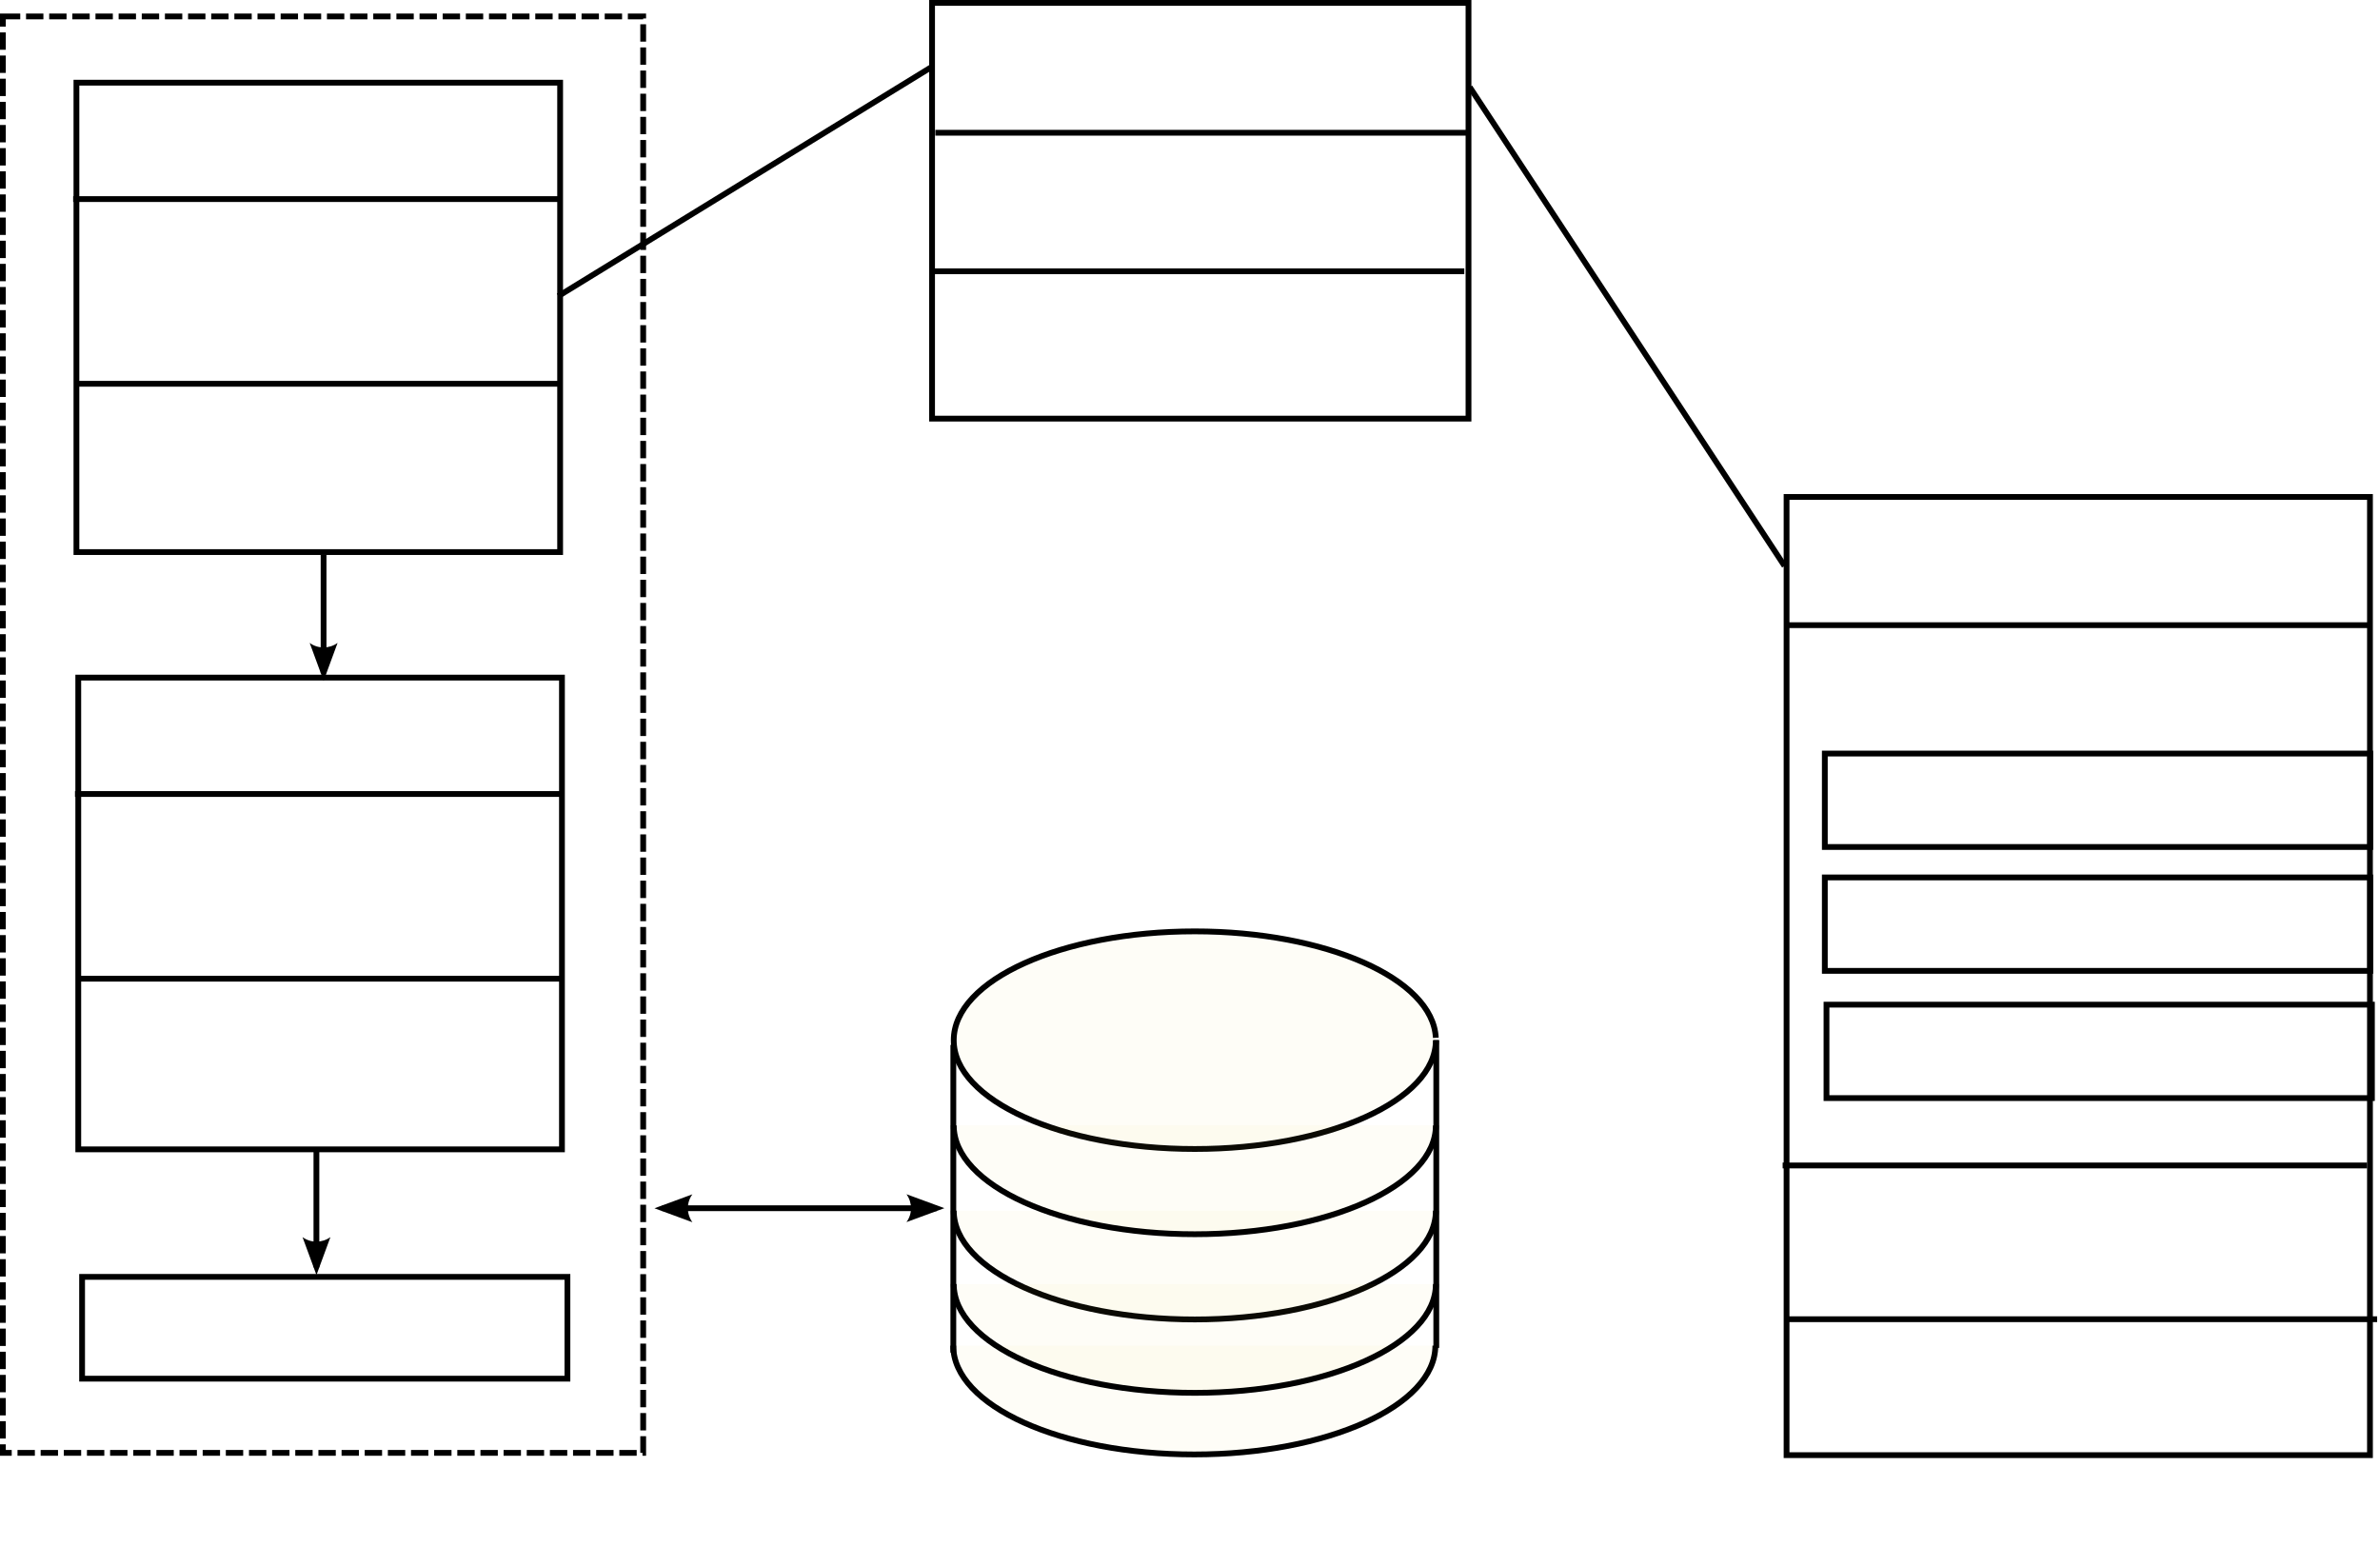
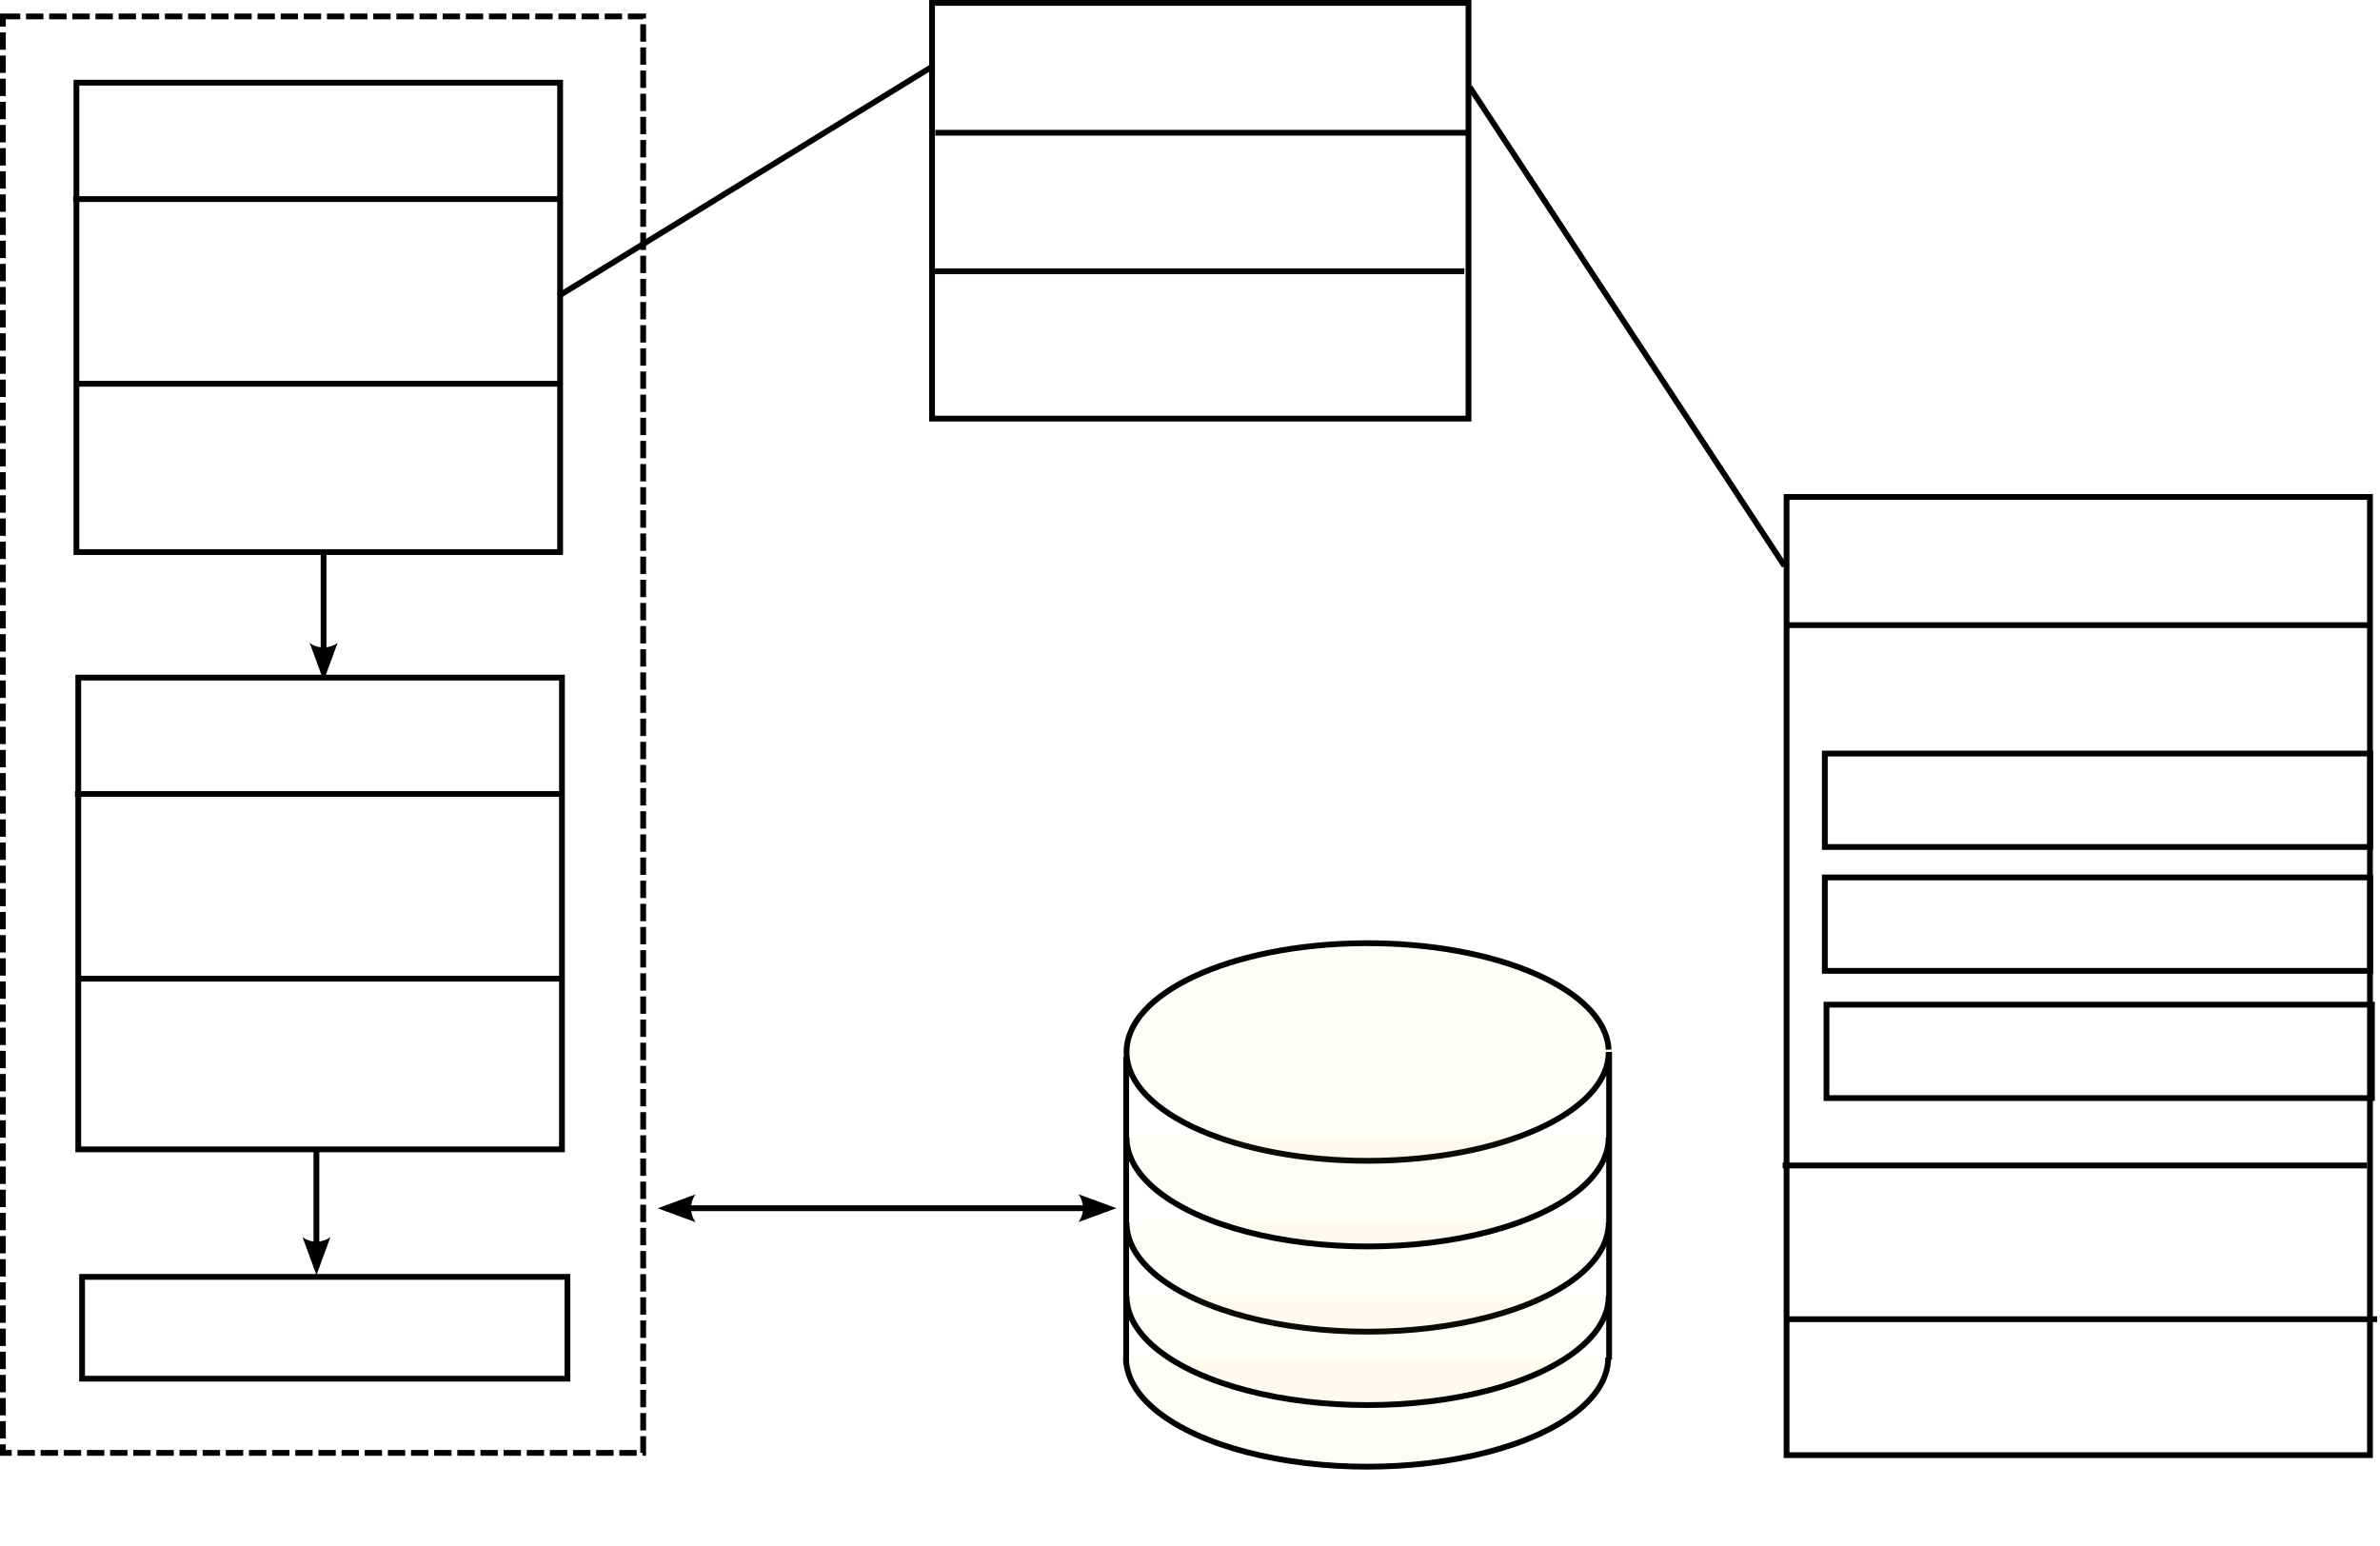
<svg xmlns="http://www.w3.org/2000/svg" width="715.634" height="464.786" id="svg2" version="1.1">
  <defs id="defs4">
    <marker orient="auto" refY="0" refX="0" id="Arrow2Mstart" style="overflow:visible">
      <path id="path4153" style="font-size:12px;fill-rule:evenodd;stroke-width:0.625;stroke-linejoin:round" d="M 8.719,4.034 -2.207,0.016 8.719,-4.002 c -1.745,2.372 -1.735,5.617 -6e-7,8.035 z" transform="scale(0.6,0.6)" />
    </marker>
    <marker orient="auto" refY="0" refX="0" id="Arrow2Mend" style="overflow:visible">
      <path id="path4156" style="font-size:12px;fill-rule:evenodd;stroke-width:0.625;stroke-linejoin:round" d="M 8.719,4.034 -2.207,0.016 8.719,-4.002 c -1.745,2.372 -1.735,5.617 -6e-7,8.035 z" transform="scale(-0.6,-0.6)" />
    </marker>
    <marker orient="auto" refY="0" refX="0" id="Arrow2Mend-8" style="overflow:visible">
      <path id="path4156-6" style="font-size:12px;fill-rule:evenodd;stroke-width:0.625;stroke-linejoin:round" d="M 8.719,4.034 -2.207,0.016 8.719,-4.002 c -1.745,2.372 -1.735,5.617 -6e-7,8.035 z" transform="scale(-0.6,-0.6)" />
    </marker>
  </defs>
  <g id="layer2" transform="translate(-47.99441,-205.045)">
    <rect style="fill:none;stroke:#000000;stroke-width:1.74;stroke-miterlimit:4;stroke-opacity:1;stroke-dasharray:none" id="rect2816" width="145.441" height="141.145" x="70.976" y="229.907" ry="0" />
    <path style="fill:none;stroke:#000000;stroke-width:1.743px;stroke-linecap:butt;stroke-linejoin:miter;stroke-opacity:1" d="m 69.991,264.909 145.876,0" id="path3594" />
    <path style="fill:none;stroke:#000000;stroke-width:1.743px;stroke-linecap:butt;stroke-linejoin:miter;stroke-opacity:1" d="m 70.758,320.446 145.876,0" id="path3594-6" />
    <rect style="fill:none;stroke:#000000;stroke-width:1.74;stroke-miterlimit:4;stroke-opacity:1;stroke-dasharray:none" id="rect2816-0" width="161.299" height="125.009" x="328.255" y="205.915" ry="0" />
    <path style="fill:none;stroke:#000000;stroke-width:1.74;stroke-linecap:butt;stroke-linejoin:miter;stroke-miterlimit:4;stroke-opacity:1;stroke-dasharray:none" d="m 329.24,244.963 159.806,0" id="path3594-1" />
    <path style="fill:none;stroke:#000000;stroke-width:1.74;stroke-linecap:butt;stroke-linejoin:miter;stroke-miterlimit:4;stroke-opacity:1;stroke-dasharray:none;marker-end:none" d="M 215.879,294.087 328.198,225.132" id="path3797" />
    <flowRoot xml:space="preserve" id="flowRoot3981-8" style="font-size:10px;font-style:italic;font-weight:normal;fill:#000000;fill-opacity:1;stroke:none;font-family:Bitstream Vera Sans;-inkscape-font-specification:Bitstream Charter Italic" transform="matrix(1.5201,0,0,1.999248,67.23519,-274.4759)">
      <flowRegion id="flowRegion3983-1">
        <rect id="rect3985-7" width="8.571" height="14.286" x="158.571" y="240.523" style="font-size:10px" />
      </flowRegion>
      <flowPara id="flowPara3987-5">*</flowPara>
    </flowRoot>
    <rect style="fill:none;stroke:#000000;stroke-width:1.74;stroke-miterlimit:4;stroke-opacity:1;stroke-dasharray:none" id="rect2816-3" width="145.437" height="141.854" x="71.53" y="408.798" ry="0" />
    <path style="fill:none;stroke:#000000;stroke-width:1.743px;stroke-linecap:butt;stroke-linejoin:miter;stroke-opacity:1" d="m 70.543,443.798 145.876,0" id="path3594-3" />
    <path style="fill:none;stroke:#000000;stroke-width:1.743px;stroke-linecap:butt;stroke-linejoin:miter;stroke-opacity:1" d="m 71.311,499.336 145.876,0" id="path3594-6-4" />
    <path style="fill:none;stroke:#000000;stroke-width:1.74;stroke-linecap:butt;stroke-linejoin:miter;stroke-miterlimit:4;stroke-opacity:1;stroke-dasharray:none;marker-end:url(#Arrow2Mend)" d="m 145.289,371.877 0,35.593" id="path4124" />
    <path style="fill:none;stroke:#000000;stroke-width:1.74;stroke-linecap:butt;stroke-linejoin:miter;stroke-miterlimit:4;stroke-opacity:1;stroke-dasharray:none;marker-end:url(#Arrow2Mend)" d="m 143.136,550.55 0,35.593" id="path4124-3" />
    <rect style="fill:#000000;fill-opacity:0;stroke:#000000;stroke-width:1.74;stroke-miterlimit:4;stroke-opacity:1;stroke-dasharray:none;stroke-dashoffset:0" id="rect4602" width="145.932" height="30.61" x="72.678" y="588.996" />
    <rect style="fill:#000000;fill-opacity:0;stroke:#000000;stroke-width:1.74;stroke-miterlimit:4;stroke-opacity:1;stroke-dasharray:5.22, 1.74;stroke-dashoffset:0" id="rect4635" width="192.525" height="431.926" x="48.864" y="209.988" />
    <path style="fill:none;stroke:#000000;stroke-width:1.74;stroke-linecap:butt;stroke-linejoin:miter;stroke-miterlimit:4;stroke-opacity:1;stroke-dasharray:none" d="m 328.484,286.62 159.805,0" id="path3594-6-40" />
    <path style="fill:none;stroke:#000000;stroke-width:1.74;stroke-linecap:butt;stroke-linejoin:miter;stroke-miterlimit:4;stroke-opacity:1;stroke-dasharray:none" d="m 585.773,393.032 174.736,0" id="path3594-1-8" />
    <flowRoot xml:space="preserve" id="flowRoot3636-9-5" style="font-size:8.426px;font-style:normal;font-weight:bold;text-align:center;text-anchor:middle;fill:#000000;fill-opacity:1;stroke:none;font-family:Bitstream Vera Sans;-inkscape-font-specification:Bitstream Charter Bold" transform="matrix(1.70355,0,0,2.512835,237.4952,-74.12675)">
      <flowRegion id="flowRegion3638-0-1">
        <rect id="rect3640-7-9" width="103.814" height="11.703" x="205.061" y="172.853" style="font-size:8.426px;font-style:normal;font-weight:bold;text-align:center;text-anchor:middle;-inkscape-font-specification:Bitstream Charter Bold" />
      </flowRegion>
      <flowPara id="flowPara4101-9">GrammarProduction</flowPara>
    </flowRoot>
    <flowRoot xml:space="preserve" id="flowRoot3981-8-6" style="font-size:10px;font-style:italic;font-weight:normal;fill:#000000;fill-opacity:1;stroke:none;font-family:Bitstream Vera Sans;-inkscape-font-specification:Bitstream Charter Italic" transform="matrix(1.5201,0,0,1.999248,313.6152,-121.374)">
      <flowRegion id="flowRegion3983-1-7">
        <rect id="rect3985-7-9" width="8.571" height="14.286" x="158.571" y="240.523" style="font-size:10px" />
      </flowRegion>
      <flowPara id="flowPara3987-5-0">*</flowPara>
    </flowRoot>
    <path style="fill:none;stroke:#000000;stroke-width:1.75;stroke-linecap:butt;stroke-linejoin:miter;stroke-miterlimit:4;stroke-opacity:1;stroke-dasharray:none" d="m 584.014,555.495 175.734,0" id="path3594-6-40-5" />
    <path style="fill:none;stroke:#000000;stroke-width:1.74;stroke-linecap:butt;stroke-linejoin:miter;stroke-miterlimit:4;stroke-opacity:1;stroke-dasharray:none;marker-end:none" d="m 489.919,231.236 94.659,143.989" id="path4828" />
    <rect style="fill:#000000;fill-opacity:0;stroke:#000000;stroke-width:1.74;stroke-miterlimit:4;stroke-opacity:1;stroke-dasharray:none;stroke-dashoffset:0" id="rect5202" width="164.002" height="28.094" x="596.693" y="431.636" />
    <rect style="fill:#000000;fill-opacity:0;stroke:#000000;stroke-width:1.74;stroke-miterlimit:4;stroke-opacity:1;stroke-dasharray:none;stroke-dashoffset:0" id="rect5202-1" width="164.002" height="28.094" x="596.693" y="468.885" />
    <flowRoot xml:space="preserve" id="flowRoot5226" style="font-size:18px;font-style:italic;font-weight:normal;fill:#000000;fill-opacity:1;stroke:none;font-family:Bitstream Vera Sans;-inkscape-font-specification:Bitstream Charter Italic" transform="translate(69.11899,119.6731)">
      <flowRegion id="flowRegion5228">
        <rect id="rect5230" width="119.801" height="18.121" x="565.782" y="317.956" />
      </flowRegion>
      <flowPara id="flowPara5232">E</flowPara>
    </flowRoot>
    <rect style="fill:#000000;fill-opacity:0;stroke:#000000;stroke-width:1.74;stroke-miterlimit:4;stroke-opacity:1;stroke-dasharray:none;stroke-dashoffset:0" id="rect5202-1-3" width="164.002" height="28.094" x="597.196" y="507.141" />
    <path style="fill:none;stroke:#000000;stroke-width:1.74;stroke-linecap:butt;stroke-linejoin:miter;stroke-miterlimit:4;stroke-opacity:1;stroke-dasharray:none" d="m 585.569,601.726 177.19,0" id="path5334" />
-     <path transform="translate(598.3806,483.4982)" style="fill:#eee368;fill-opacity:0.047;stroke:#000000;stroke-width:1.74;stroke-miterlimit:4;stroke-opacity:1;stroke-dasharray:none;stroke-dashoffset:0" id="path5367-0" d="m -118.794,126.174 c 0,18.07 -32.452,32.719 -72.485,32.719 -40.032,0 -72.485,-14.649 -72.485,-32.719 0,0 0,0 0,0" />
-     <path transform="translate(598.5339,391.6494)" style="fill:#eee368;fill-opacity:0.047;stroke:#000000;stroke-width:1.74;stroke-miterlimit:4;stroke-opacity:1;stroke-dasharray:none;stroke-dashoffset:0" id="path5367-0-2" d="m -118.794,126.174 c 0,18.07 -32.452,32.719 -72.485,32.719 -40.032,0 -72.485,-14.649 -72.485,-32.719 0,-18.07 32.452,-32.719 72.485,-32.719 39.414,0 71.604,14.216 72.467,32.002" />
-     <path transform="translate(598.5339,442.9037)" style="fill:#eee368;fill-opacity:0.047;stroke:#000000;stroke-width:1.74;stroke-miterlimit:4;stroke-opacity:1;stroke-dasharray:none;stroke-dashoffset:0" id="path5367-0-9" d="m -118.794,126.174 c 0,18.07 -32.452,32.719 -72.485,32.719 -40.032,0 -72.485,-14.649 -72.485,-32.719 0,0 0,0 0,0" />
-     <path transform="translate(598.5339,464.9715)" style="fill:#eee368;fill-opacity:0.047;stroke:#000000;stroke-width:1.74;stroke-miterlimit:4;stroke-opacity:1;stroke-dasharray:none;stroke-dashoffset:0" id="path5367-0-4" d="m -118.794,126.174 c 0,18.07 -32.452,32.719 -72.485,32.719 -40.032,0 -72.485,-14.649 -72.485,-32.719 0,0 0,0 0,0" />
-     <path transform="translate(598.5339,417.2765)" style="fill:#eee368;fill-opacity:0.047;stroke:#000000;stroke-width:1.74;stroke-miterlimit:4;stroke-opacity:1;stroke-dasharray:none;stroke-dashoffset:0" id="path5367-0-23" d="m -118.794,126.174 c 0,18.07 -32.452,32.719 -72.485,32.719 -40.032,0 -72.485,-14.649 -72.485,-32.719 0,0 0,0 0,0" />
-     <path style="fill:none;stroke:#000000;stroke-width:1.74;stroke-linecap:butt;stroke-linejoin:miter;stroke-miterlimit:4;stroke-opacity:1;stroke-dasharray:none" d="m 334.645,519.234 0,92.543" id="path5518" />
-     <path style="fill:none;stroke:#000000;stroke-width:1.74;stroke-linecap:butt;stroke-linejoin:miter;stroke-miterlimit:4;stroke-opacity:1;stroke-dasharray:none" d="m 479.865,517.81 0,92.543" id="path5518-3" />
-     <path style="fill:none;stroke:#000000;stroke-width:1.74;stroke-linecap:butt;stroke-linejoin:miter;stroke-miterlimit:4;stroke-opacity:1;stroke-dasharray:none;marker-start:url(#Arrow2Mstart);marker-end:url(#Arrow2Mend-8)" d="m 247.085,568.352 82.576,0" id="path5559" />
+     <path transform="translate(650.3468,487.0576)" style="fill:#eee368;fill-opacity:0.047;stroke:#000000;stroke-width:1.74;stroke-miterlimit:4;stroke-opacity:1;stroke-dasharray:none;stroke-dashoffset:0" id="path5367-0" d="m -118.794,126.174 a 72.485,32.719 0 1 1 -144.969,0" />
+     <path transform="translate(650.5001,395.2087)" style="fill:#eee368;fill-opacity:0.047;stroke:#000000;stroke-width:1.74;stroke-miterlimit:4;stroke-opacity:1;stroke-dasharray:none;stroke-dashoffset:0" id="path5367-0-2" d="m -118.794,126.174 a 72.485,32.719 0 1 1 -0.017,-0.716" />
+     <path transform="translate(650.5001,446.463)" style="fill:#eee368;fill-opacity:0.047;stroke:#000000;stroke-width:1.74;stroke-miterlimit:4;stroke-opacity:1;stroke-dasharray:none;stroke-dashoffset:0" id="path5367-0-9" d="m -118.794,126.174 a 72.485,32.719 0 1 1 -144.969,0" />
+     <path transform="translate(650.5001,468.5309)" style="fill:#eee368;fill-opacity:0.047;stroke:#000000;stroke-width:1.74;stroke-miterlimit:4;stroke-opacity:1;stroke-dasharray:none;stroke-dashoffset:0" id="path5367-0-4" d="m -118.794,126.174 a 72.485,32.719 0 1 1 -144.969,0" />
+     <path transform="translate(650.5001,420.8359)" style="fill:#eee368;fill-opacity:0.047;stroke:#000000;stroke-width:1.74;stroke-miterlimit:4;stroke-opacity:1;stroke-dasharray:none;stroke-dashoffset:0" id="path5367-0-23" d="m -118.794,126.174 a 72.485,32.719 0 1 1 -144.969,0" />
+     <path style="fill:none;stroke:#000000;stroke-width:1.74;stroke-linecap:butt;stroke-linejoin:miter;stroke-miterlimit:4;stroke-opacity:1;stroke-dasharray:none" d="m 386.611,522.793 0,92.543" id="path5518" />
+     <path style="fill:none;stroke:#000000;stroke-width:1.74;stroke-linecap:butt;stroke-linejoin:miter;stroke-miterlimit:4;stroke-opacity:1;stroke-dasharray:none" d="m 531.832,521.369 0,92.543" id="path5518-3" />
+     <path style="fill:none;stroke:#000000;stroke-width:1.74;stroke-linecap:butt;stroke-linejoin:miter;stroke-miterlimit:4;stroke-opacity:1;stroke-dasharray:none;marker-start:url(#Arrow2Mstart);marker-end:url(#Arrow2Mend-8)" d="m 248.055,568.352 133.316,0" id="path5559" />
  </g>
  <g id="layer4" transform="translate(21.12458,-85.37192)">
    <flowRoot xml:space="preserve" id="flowRoot3636" style="font-size:8.426px;font-style:normal;font-weight:bold;text-align:center;text-anchor:middle;fill:#000000;fill-opacity:1;stroke:none;font-family:Bitstream Vera Sans;-inkscape-font-specification:Bitstream Charter Bold" transform="matrix(1.70355,0,0,2.512835,-344.9301,-322.65)">
      <flowRegion id="flowRegion3638">
        <rect id="rect3640" width="83.328" height="12.058" x="205.061" y="172.853" style="font-size:8.426px;font-style:normal;font-weight:bold;text-align:center;text-anchor:middle;-inkscape-font-specification:Bitstream Charter Bold" />
      </flowRegion>
      <flowPara id="flowPara3642">EXI Grammar</flowPara>
    </flowRoot>
    <flowRoot xml:space="preserve" id="flowRoot3644-8-4" style="font-size:9.178px;font-style:italic;font-weight:normal;fill:#000000;fill-opacity:1;stroke:none;font-family:Bitstream Vera Sans;-inkscape-font-specification:Bitstream Charter Italic" transform="matrix(1.5201,0,0,1.999248,-70.29616,-303.2176)">
      <flowRegion id="flowRegion3646-9-0">
        <rect id="rect3648-0-0" width="91.924" height="22.223" x="62.629" y="232.957" style="font-size:9.178px" />
      </flowRegion>
      <flowPara id="flowPara3650-2-8">GrammarRules</flowPara>
    </flowRoot>
    <flowRoot xml:space="preserve" id="flowRoot3644-6" style="font-size:9.178px;font-style:italic;font-weight:normal;fill:#000000;fill-opacity:1;stroke:none;font-family:Bitstream Vera Sans;-inkscape-font-specification:Bitstream Charter Italic" transform="matrix(1.5201,0,0,1.999248,-61.64403,-257.8335)">
      <flowRegion id="flowRegion3646-0">
        <rect id="rect3648-4" width="91.924" height="22.223" x="62.629" y="232.957" style="font-size:9.178px" />
      </flowRegion>
      <flowPara id="flowPara3650-6">nextInStack</flowPara>
    </flowRoot>
    <flowRoot xml:space="preserve" id="flowRoot3636-3" style="font-size:8.426px;font-style:normal;font-weight:bold;text-align:center;text-anchor:middle;fill:#000000;fill-opacity:1;stroke:none;font-family:Bitstream Vera Sans;-inkscape-font-specification:Bitstream Charter Bold" transform="matrix(1.70355,0,0,2.512835,-344.3775,-143.7606)">
      <flowRegion id="flowRegion3638-9">
        <rect id="rect3640-72" width="83.328" height="12.058" x="205.061" y="172.853" style="font-size:8.426px;font-style:normal;font-weight:bold;text-align:center;text-anchor:middle;-inkscape-font-specification:Bitstream Charter Bold" />
      </flowRegion>
      <flowPara id="flowPara3642-5">EXI Grammar</flowPara>
    </flowRoot>
    <flowRoot xml:space="preserve" id="flowRoot3644-8" style="font-size:9.178px;font-style:italic;font-weight:normal;fill:#000000;fill-opacity:1;stroke:none;font-family:Bitstream Vera Sans;-inkscape-font-specification:Bitstream Charter Italic" transform="matrix(1.5201,0,0,1.999248,-72.05782,-127.5934)">
      <flowRegion id="flowRegion3646-9">
        <rect id="rect3648-0" width="91.924" height="22.223" x="62.629" y="232.957" style="font-size:9.178px" />
      </flowRegion>
      <flowPara id="flowPara3650-2">GrammarRules</flowPara>
    </flowRoot>
    <flowRoot xml:space="preserve" id="flowRoot3644-6-4" style="font-size:9.178px;font-style:italic;font-weight:normal;fill:#000000;fill-opacity:1;stroke:none;font-family:Bitstream Vera Sans;-inkscape-font-specification:Bitstream Charter Italic" transform="matrix(1.5201,0,0,1.999248,-62.51523,-73.24911)">
      <flowRegion id="flowRegion3646-0-7">
        <rect id="rect3648-4-6" width="91.924" height="22.223" x="62.629" y="232.957" style="font-size:9.178px" />
      </flowRegion>
      <flowPara id="flowPara3650-6-5">nextInStack</flowPara>
    </flowRoot>
    <flowRoot xml:space="preserve" id="flowRoot3636-4" style="font-size:8.426px;font-style:normal;font-weight:bold;text-align:center;text-anchor:middle;fill:#000000;fill-opacity:1;stroke:none;font-family:Bitstream Vera Sans;-inkscape-font-specification:Bitstream Charter Bold" transform="matrix(1.70355,0,0,2.512835,-344.7589,35.12431)">
      <flowRegion id="flowRegion3638-2">
        <rect id="rect3640-0" width="83.328" height="12.058" x="205.061" y="172.853" style="font-size:8.426px;font-style:normal;font-weight:bold;text-align:center;text-anchor:middle;-inkscape-font-specification:Bitstream Charter Bold" />
      </flowRegion>
      <flowPara id="flowPara3642-65">NULL</flowPara>
    </flowRoot>
    <flowRoot xml:space="preserve" id="flowRoot5978" style="font-size:18px;font-style:italic;font-weight:normal;fill:#000000;fill-opacity:1;stroke:none;font-family:Bitstream Vera Sans;-inkscape-font-specification:Bitstream Charter Italic" transform="translate(10.67798,-5.69492)">
      <flowRegion id="flowRegion5980">
        <rect id="rect5982" width="168.712" height="28.475" x="-7.831" y="537.662" />
      </flowRegion>
      <flowPara id="flowPara5984">Grammar Stack</flowPara>
    </flowRoot>
-     <flowRoot xml:space="preserve" id="flowRoot5939" style="font-size:16px;font-style:italic;font-weight:normal;fill:#000000;fill-opacity:1;stroke:none;font-family:Bitstream Vera Sans;-inkscape-font-specification:Bitstream Charter Italic" transform="translate(-1.423731,6.40679)">
-       <flowRegion id="flowRegion5941">
-         <rect id="rect5943" width="68.339" height="20.644" x="189.356" y="418.781" style="font-size:16px" />
-       </flowRegion>
-       <flowPara id="flowPara5945">&lt;Push&gt;</flowPara>
-     </flowRoot>
    <flowRoot xml:space="preserve" id="flowRoot3636-9" style="font-size:8.426px;font-style:normal;font-weight:bold;text-align:center;text-anchor:middle;fill:#000000;fill-opacity:1;stroke:none;font-family:Bitstream Vera Sans;-inkscape-font-specification:Bitstream Charter Bold" transform="matrix(1.70355,0,0,2.512835,-68.94321,-343.8815)">
      <flowRegion id="flowRegion3638-0">
        <rect id="rect3640-7" width="72.493" height="21.719" x="205.061" y="172.853" style="font-size:8.426px;font-style:normal;font-weight:bold;text-align:center;text-anchor:middle;-inkscape-font-specification:Bitstream Charter Bold" />
      </flowRegion>
      <flowPara id="flowPara4101">GrammarRule</flowPara>
    </flowRoot>
    <flowRoot xml:space="preserve" id="flowRoot3644-8-4-4" style="font-size:9.178px;font-style:italic;font-weight:normal;fill:#000000;fill-opacity:1;stroke:none;font-family:Bitstream Vera Sans;-inkscape-font-specification:Bitstream Charter Italic" transform="matrix(1.5201,0,0,1.999248,170.3123,-332.4128)">
      <flowRegion id="flowRegion3646-9-0-2">
        <rect id="rect3648-0-0-9" width="183.318" height="22.223" x="62.629" y="232.957" style="font-size:9.178px" />
      </flowRegion>
      <flowPara id="flowPara3650-2-8-6">GrammarProductions</flowPara>
    </flowRoot>
    <flowRoot xml:space="preserve" id="flowRoot4744" style="font-size:16px;font-style:italic;font-weight:normal;fill:#000000;fill-opacity:1;stroke:none;font-family:Bitstream Vera Sans;-inkscape-font-specification:Bitstream Charter Italic" transform="translate(25.16825,2.01346)">
      <flowRegion id="flowRegion4746">
        <rect id="rect4748" width="152.016" height="26.175" x="264.77" y="175" style="font-size:16px" />
      </flowRegion>
      <flowPara id="flowPara4750">NonTerminal</flowPara>
    </flowRoot>
-     <flowRoot xml:space="preserve" id="flowRoot5551" style="font-size:17.433px;font-style:italic;font-weight:bold;fill:#000000;fill-opacity:1;stroke:none;font-family:Bitstream Vera Sans;-inkscape-font-specification:Bitstream Charter Bold" transform="translate(4.271194,4.98306)">
-       <flowRegion id="flowRegion5553">
-         <rect id="rect5555" width="112.475" height="32.034" x="281.187" y="381.052" style="font-size:17.433px;font-weight:bold;-inkscape-font-specification:Bitstream Charter Bold" />
-       </flowRegion>
-       <flowPara id="flowPara5557">Hash Table</flowPara>
-     </flowRoot>
-     <flowRoot xml:space="preserve" id="flowRoot5978-8" style="font-size:18px;font-style:italic;font-weight:normal;fill:#000000;fill-opacity:1;stroke:none;font-family:Bitstream Vera Sans;-inkscape-font-specification:Bitstream Charter Italic" transform="translate(283.0453,-7.66556)">
+     <flowRoot xml:space="preserve" id="flowRoot5978-8" style="font-size:18px;font-style:italic;font-weight:normal;fill:#000000;fill-opacity:1;stroke:none;font-family:Bitstream Vera Sans;-inkscape-font-specification:Bitstream Charter Italic" transform="translate(335.0115,-4.106232)">
      <flowRegion id="flowRegion5980-1">
        <rect id="rect5982-5" width="168.712" height="28.475" x="-7.831" y="537.662" />
      </flowRegion>
      <flowPara id="flowPara5984-3">Grammar Pool</flowPara>
-     </flowRoot>
-     <flowRoot xml:space="preserve" id="flowRoot5939-3" style="font-size:16px;font-style:italic;font-weight:normal;fill:#000000;fill-opacity:1;stroke:none;font-family:Bitstream Vera Sans;-inkscape-font-specification:Bitstream Charter Italic" transform="translate(1.836312,32.01652)">
-       <flowRegion id="flowRegion5941-0">
-         <rect id="rect5943-4" width="64.068" height="22.068" x="189.356" y="418.781" style="font-size:16px" />
-       </flowRegion>
-       <flowPara id="flowPara5945-3">&lt;Pop&gt;</flowPara>
    </flowRoot>
    <flowRoot xml:space="preserve" id="flowRoot4744-8-0" style="font-size:16px;font-style:italic;font-weight:normal;fill:#000000;fill-opacity:1;stroke:none;font-family:Bitstream Vera Sans;-inkscape-font-specification:Bitstream Charter Italic" transform="translate(290.7937,316.1978)">
      <flowRegion id="flowRegion4746-1-0">
        <rect id="rect4748-8-5" width="152.016" height="26.175" x="264.77" y="175" style="font-size:16px" />
      </flowRegion>
      <flowPara id="flowPara4750-9-0">Event Code</flowPara>
    </flowRoot>
    <flowRoot xml:space="preserve" id="flowRoot4744-8" style="font-size:16px;font-style:italic;font-weight:normal;fill:#000000;fill-opacity:1;stroke:none;font-family:Bitstream Vera Sans;-inkscape-font-specification:Bitstream Charter Italic" transform="translate(290.6761,276.9296)">
      <flowRegion id="flowRegion4746-1">
        <rect id="rect4748-8" width="152.016" height="26.175" x="264.77" y="175" style="font-size:16px" />
      </flowRegion>
      <flowPara id="flowPara4750-9">NonTerminal</flowPara>
    </flowRoot>
    <flowRoot xml:space="preserve" id="flowRoot5326" style="font-size:16px;font-style:italic;font-weight:normal;fill:#000000;fill-opacity:1;stroke:none;font-family:Bitstream Vera Sans;-inkscape-font-specification:Bitstream Charter Italic" transform="translate(35.23555,-1.00673)">
      <flowRegion id="flowRegion5328">
        <rect id="rect5330" width="139.935" height="21.141" x="540.614" y="390.441" style="font-size:16px" />
      </flowRegion>
      <flowPara id="flowPara5332">QName</flowPara>
    </flowRoot>
    <flowRoot xml:space="preserve" id="flowRoot5234" style="font-size:16px;font-style:italic;font-weight:normal;fill:#000000;fill-opacity:1;stroke:none;font-family:Bitstream Vera Sans;-inkscape-font-specification:Bitstream Charter Italic" transform="translate(-21.66992,36.79421)">
      <flowRegion id="flowRegion5236">
        <rect id="rect5238" width="161.077" height="22.148" x="553.702" y="315.943" style="font-size:16px" />
      </flowRegion>
      <flowPara id="flowPara5240">Content Value Type</flowPara>
    </flowRoot>
    <flowRoot xml:space="preserve" id="flowRoot5234-0" style="font-size:16px;font-style:italic;font-weight:normal;fill:#000000;fill-opacity:1;stroke:none;font-family:Bitstream Vera Sans;-inkscape-font-specification:Bitstream Charter Italic" transform="translate(6.518525,-2.46826)">
      <flowRegion id="flowRegion5236-7">
        <rect id="rect5238-8" width="129.868" height="19.128" x="553.702" y="315.943" style="font-size:16px" />
      </flowRegion>
      <flowPara id="flowPara5240-3">Event Type</flowPara>
    </flowRoot>
    <flowRoot xml:space="preserve" id="flowRoot3644-8-4-4-9" style="font-size:9.178px;font-style:italic;font-weight:normal;fill:#000000;fill-opacity:1;stroke:none;font-family:Bitstream Vera Sans;-inkscape-font-specification:Bitstream Charter Italic" transform="matrix(1.5201,0,0,1.999248,474.076,-188.3715)">
      <flowRegion id="flowRegion3646-9-0-2-7">
        <rect id="rect3648-0-0-9-6" width="183.318" height="22.223" x="62.629" y="232.957" style="font-size:9.178px" />
      </flowRegion>
      <flowPara id="flowPara3650-2-8-6-6">EXI Event</flowPara>
    </flowRoot>
    <rect transform="translate(-69.11899,-119.6731)" style="fill:none;stroke:#000000;stroke-width:1.74;stroke-miterlimit:4;stroke-opacity:1;stroke-dasharray:none" id="rect2816-0-5" width="175.421" height="288.128" x="585.191" y="354.473" ry="0" />
+     <flowRoot xml:space="preserve" id="flowRoot5978-8-4" style="font-size:16;font-style:normal;font-weight:normal;text-align:center;text-anchor:middle;fill:#000000;fill-opacity:1;stroke:none;font-family:Bitstream Vera Sans;-inkscape-font-specification:Andale Mono" transform="translate(176.427,-117.6112)">
+       <flowRegion id="flowRegion5980-1-5">
+         <rect id="rect5982-5-2" width="146.644" height="46.983" x="-5.695" y="524.137" style="font-size:16;font-style:normal;font-weight:normal;text-align:center;text-anchor:middle;-inkscape-font-specification:Andale Mono" />
+       </flowRegion>
+       <flowPara id="flowPara5984-3-0">QName Indexed</flowPara>
+       <flowPara id="flowPara3811">access</flowPara>
+     </flowRoot>
  </g>
</svg>
